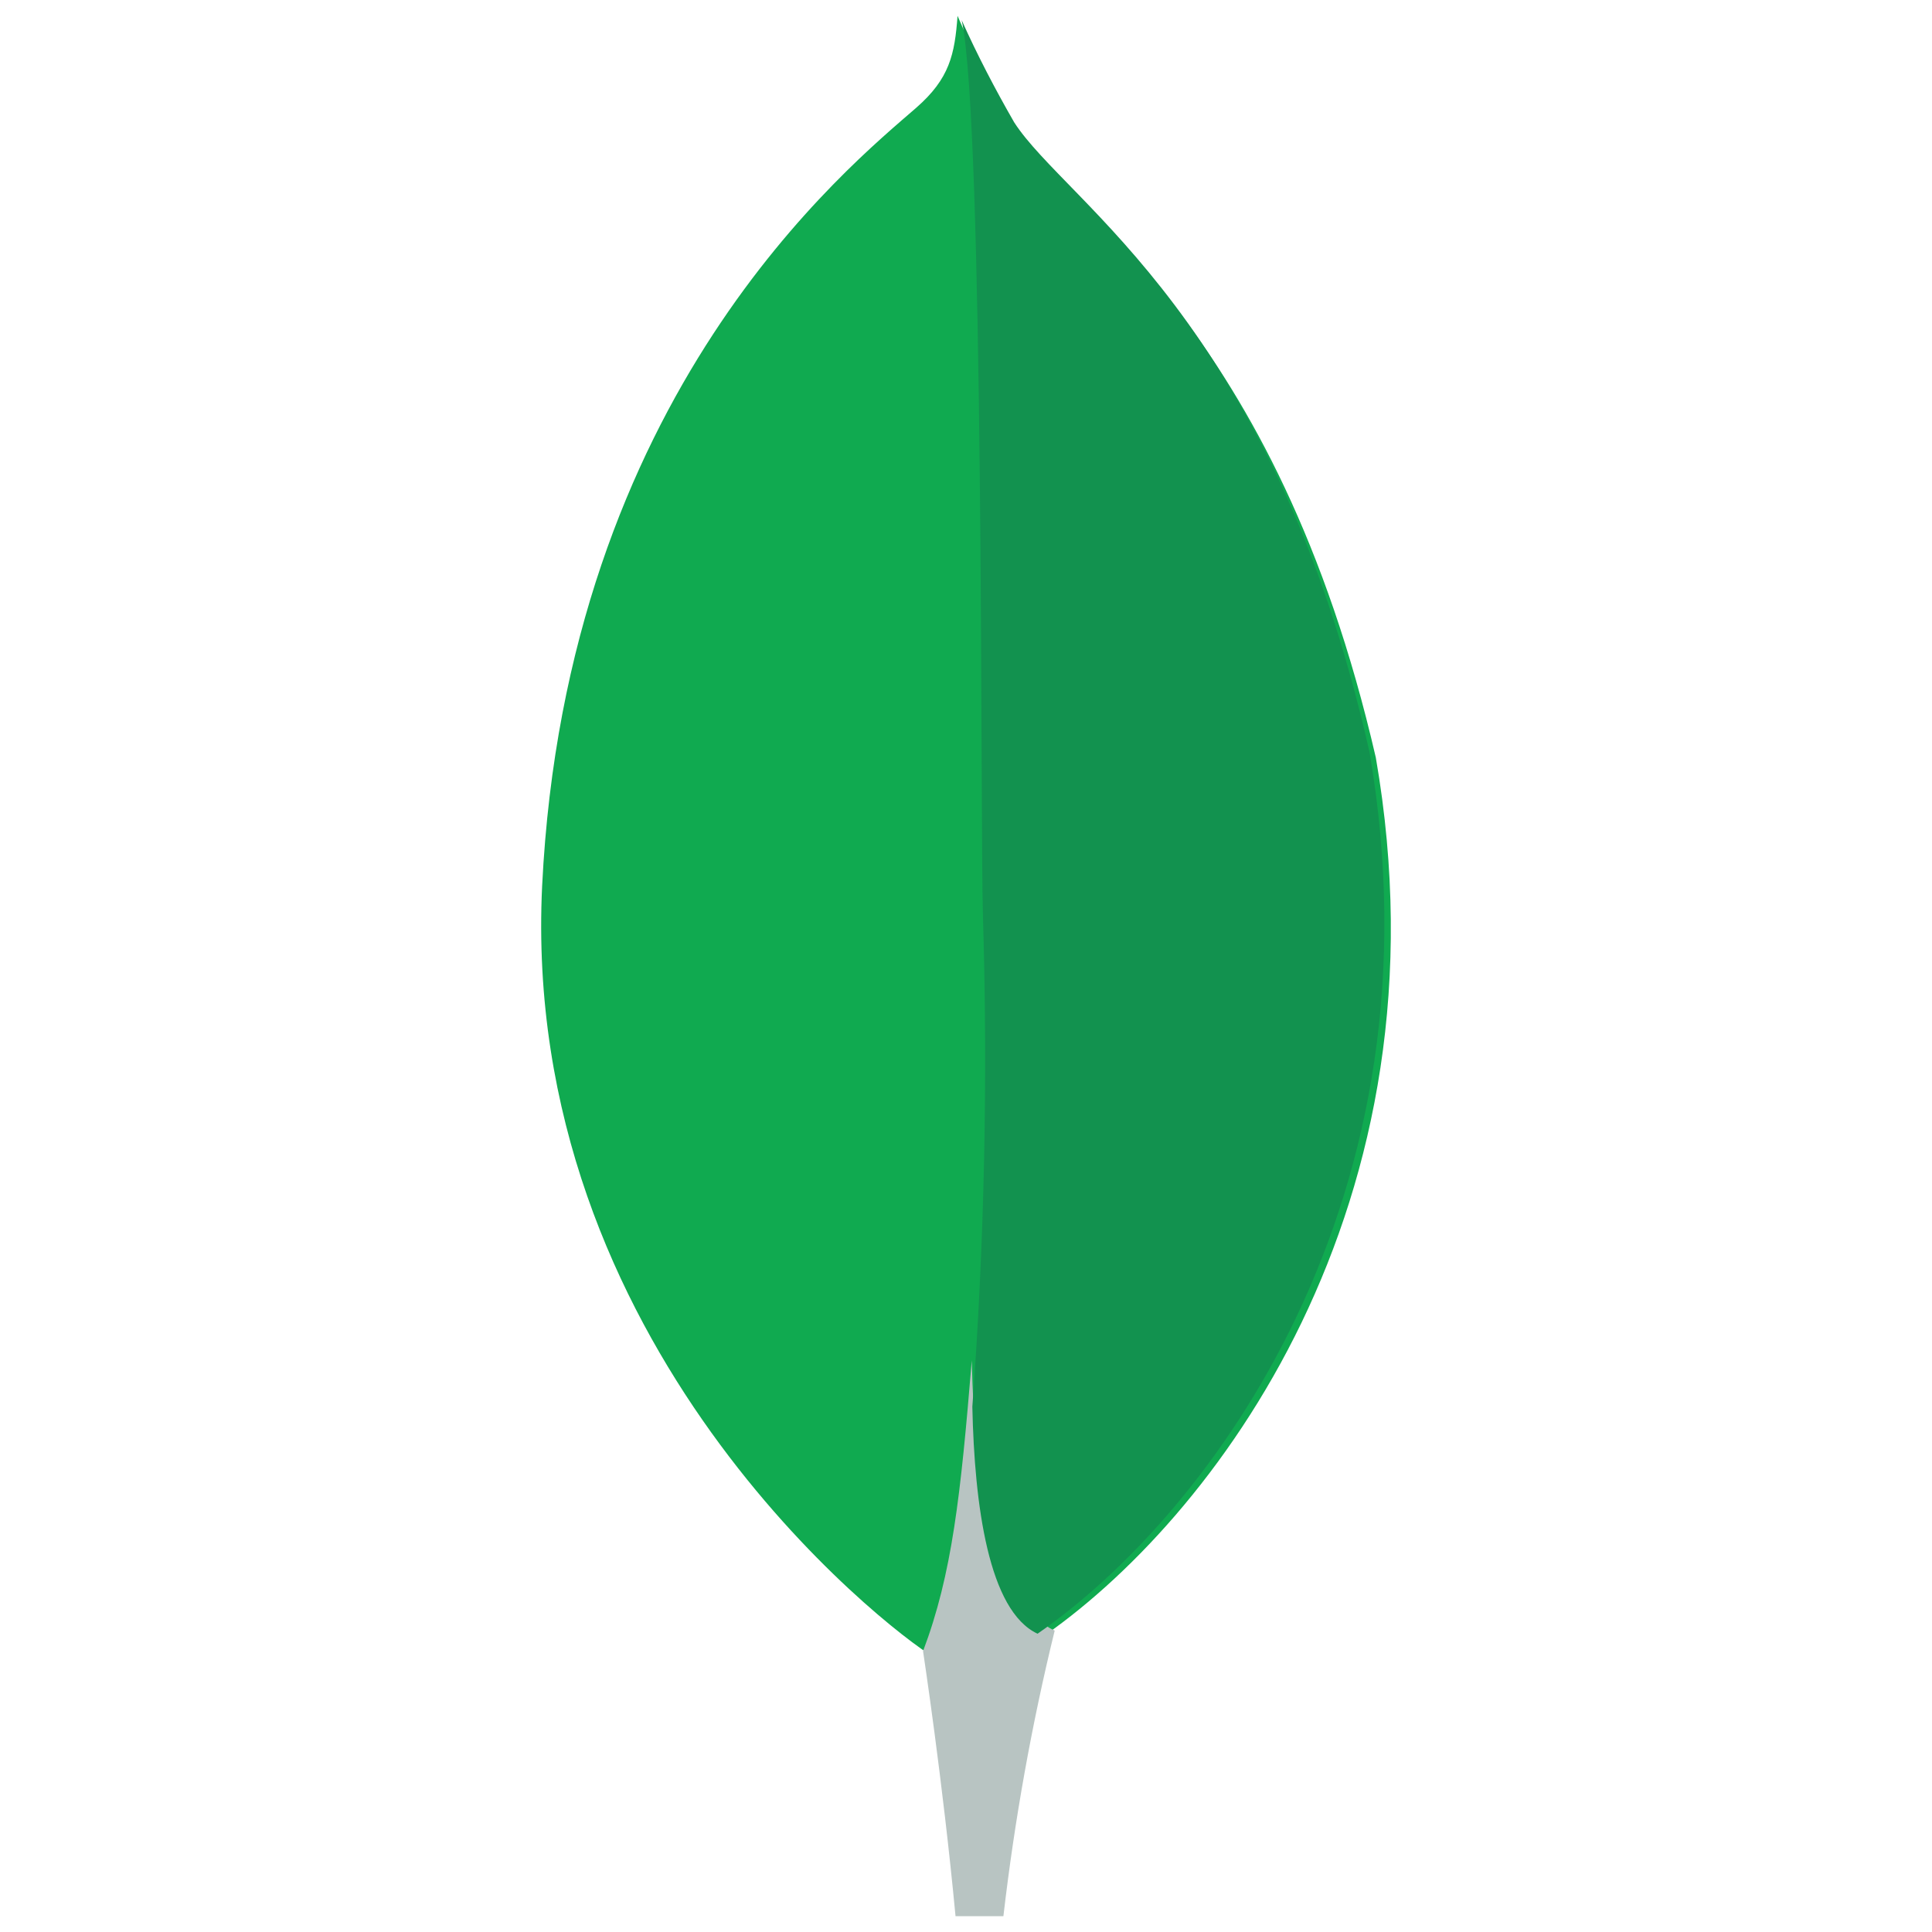
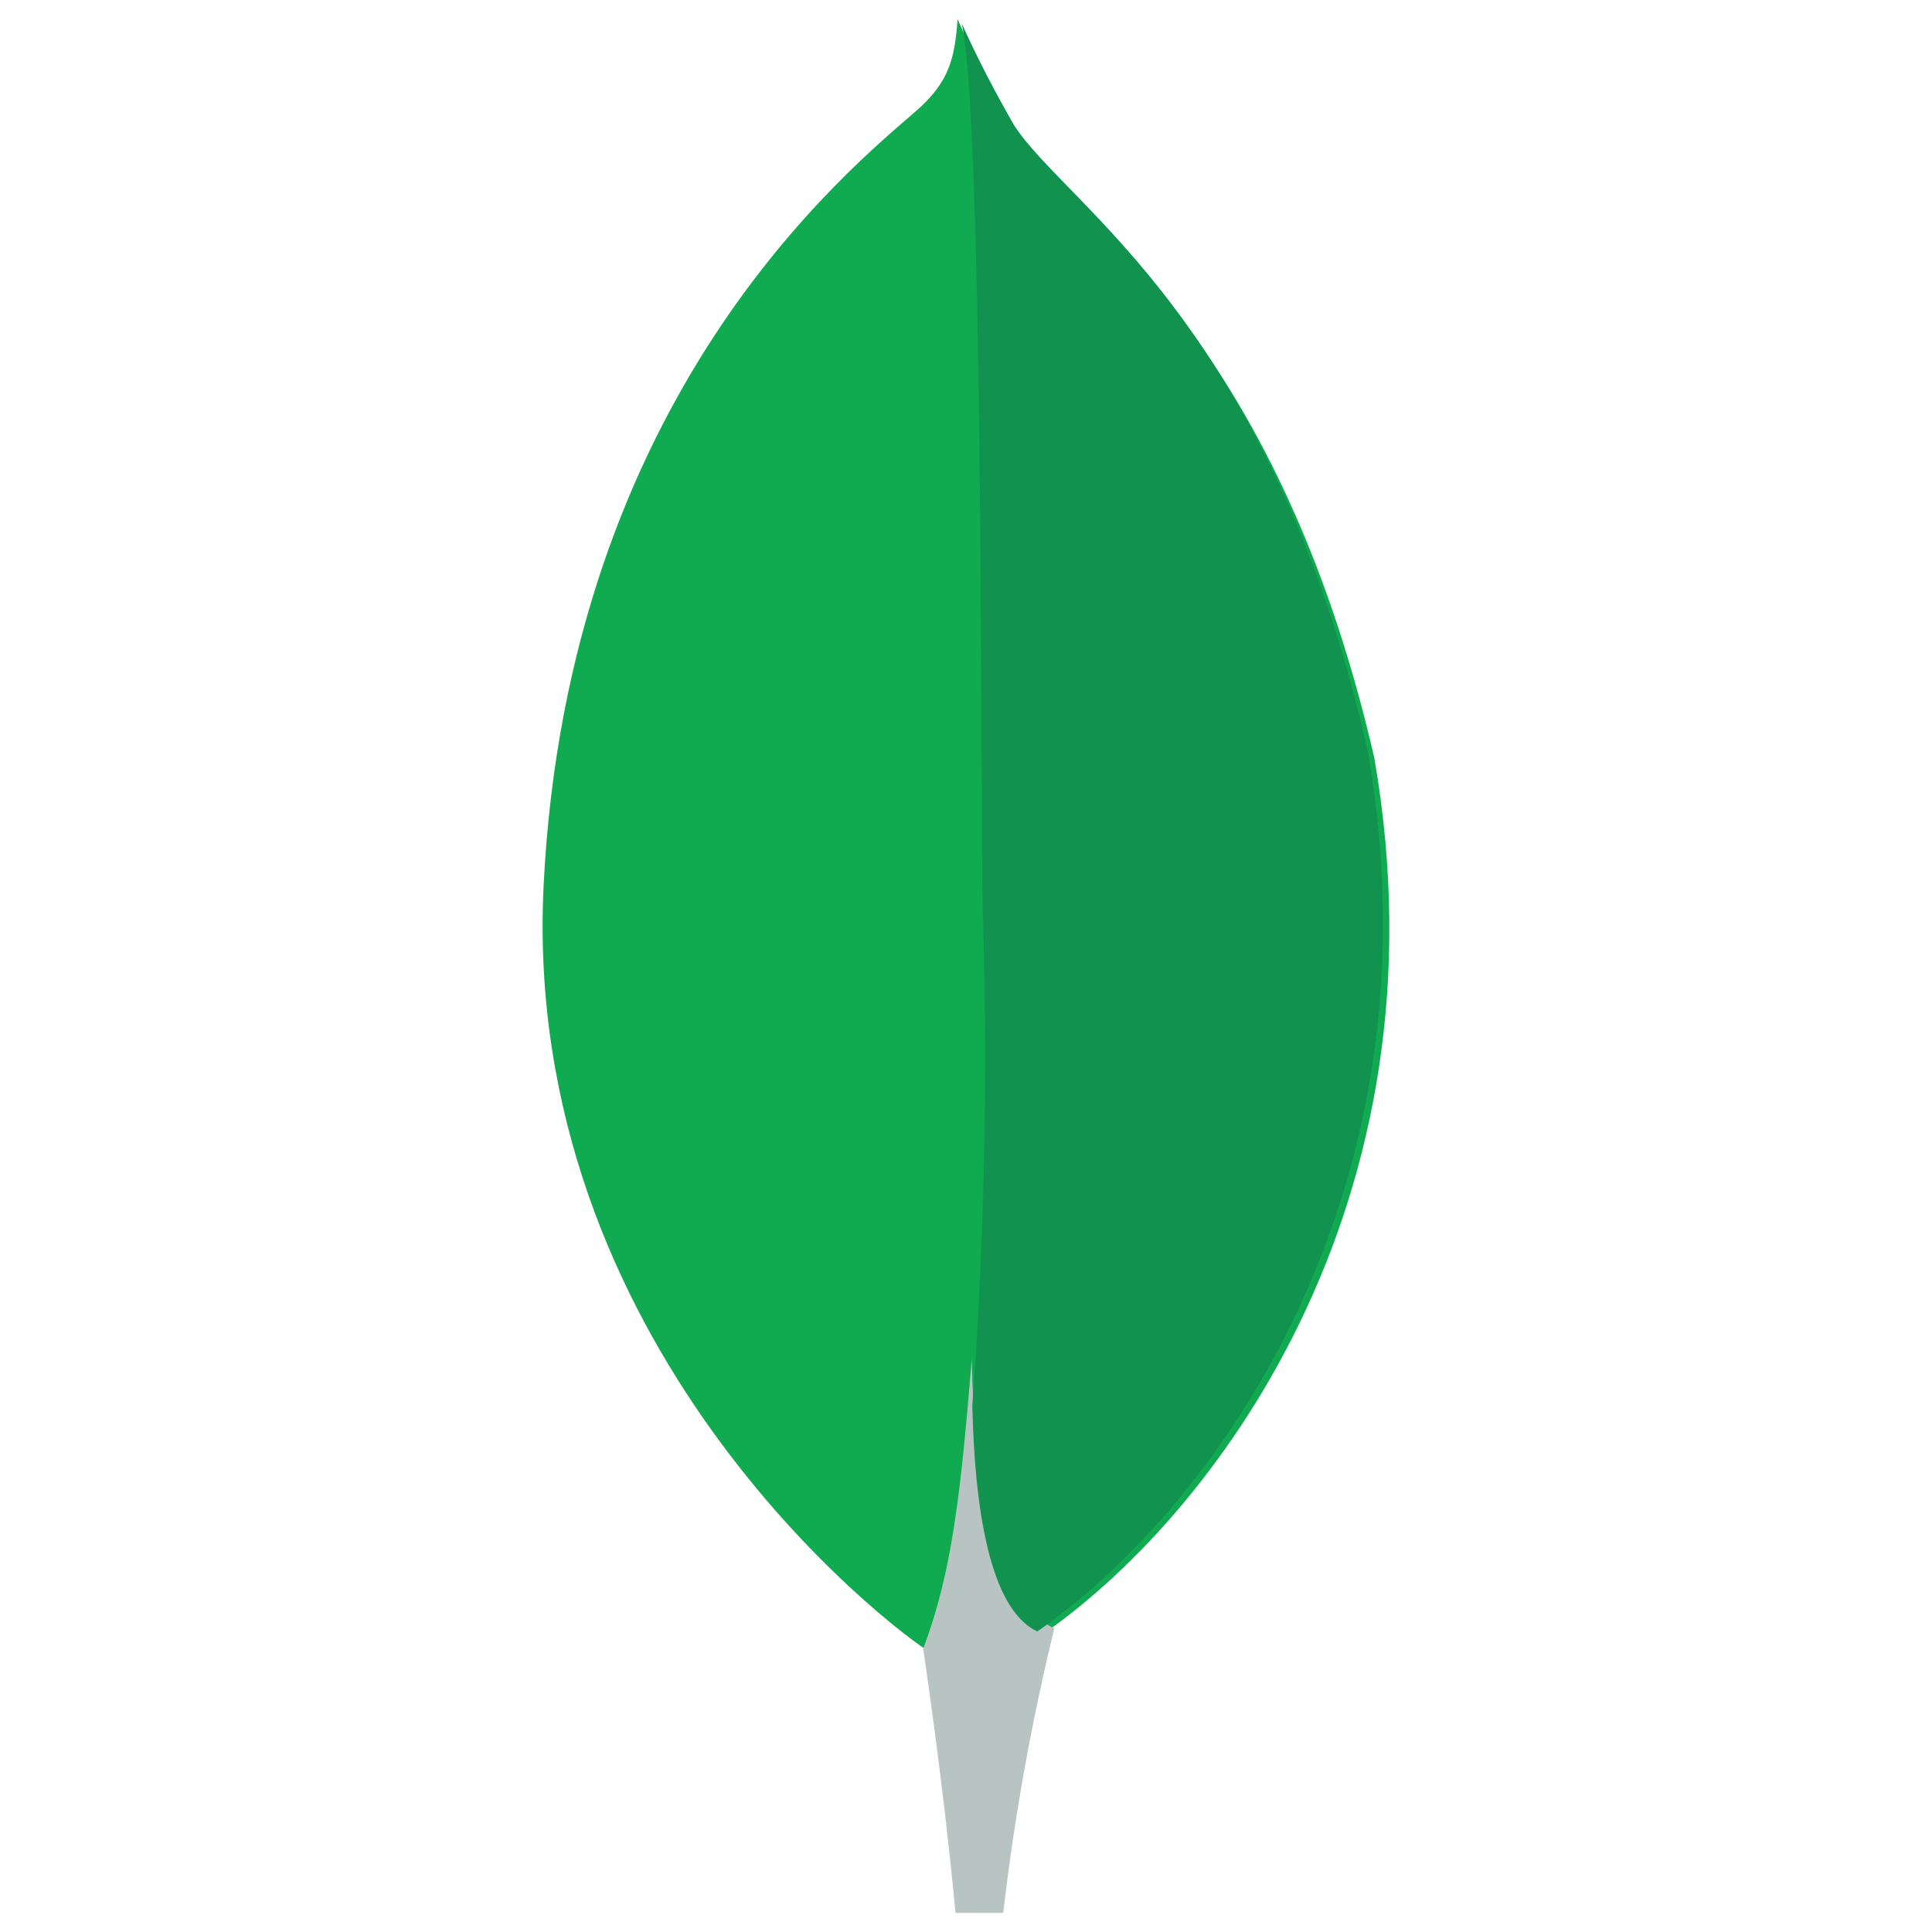
- <svg xmlns="http://www.w3.org/2000/svg" width="64" height="64">
+ <svg xmlns="http://www.w3.org/2000/svg" width="40" height="40">
  <g class="layer">
    <g id="svg_4">
-       <path d="m45.576,25.097c-3.305,-14.351 -10.197,-18.175 -11.944,-20.866c-0.732,-1.204 -1.369,-2.431 -1.912,-3.706c-0.094,1.275 -0.26,2.077 -1.369,3.045c-2.219,1.936 -11.59,9.465 -12.392,25.776c-0.732,15.201 11.354,24.572 12.959,25.54c1.227,0.59 2.714,0 3.446,-0.543c5.83,-3.942 13.785,-14.422 11.212,-29.246" fill="#10AA50" id="svg_1" />
-       <path d="m32.191,45.066c-0.368,4.475 -0.651,7.081 -1.614,9.63c0,0 0.651,4.277 1.076,8.78l1.586,0c0.368,-3.172 0.935,-6.344 1.699,-9.46c-2.011,-0.935 -2.662,-5.013 -2.747,-8.95l-0,-0z" fill="#B8C4C2" id="svg_2" />
-       <path d="m34.371,54.119l0,0c-1.621,-0.752 -2.091,-4.252 -2.161,-7.518c0.399,-5.404 0.517,-10.807 0.352,-16.235c-0.094,-2.819 0.047,-26.267 -0.705,-29.697c0.517,1.151 1.104,2.279 1.739,3.383c1.739,2.702 8.528,6.508 11.771,20.863c2.537,14.778 -5.263,25.233 -10.995,29.203l0,-0z" fill="#12924F" id="svg_3" />
+       <path d="m28.456,15.7c-2.058,-8.939 -6.351,-11.321 -7.439,-12.997c-0.456,-0.75 -0.853,-1.514 -1.191,-2.308c-0.059,0.794 -0.162,1.294 -0.853,1.897c-1.382,1.206 -7.219,5.896 -7.719,16.055c-0.456,9.468 7.072,15.305 8.071,15.908c0.764,0.368 1.691,0 2.147,-0.338c3.631,-2.455 8.586,-8.983 6.983,-18.216" fill="#10AA50" id="svg_1" />
+       <path d="m20.119,28.138c-0.229,2.787 -0.406,4.41 -1.006,5.998c0,0 0.406,2.664 0.67,5.469l0.988,0c0.229,-1.976 0.582,-3.951 1.058,-5.892c-1.252,-0.582 -1.658,-3.122 -1.711,-5.574l-0,-0l0,0z" fill="#B8C4C2" id="svg_2" />
+       <path d="m21.477,33.777l0,0c-1.01,-0.468 -1.302,-2.649 -1.346,-4.683c0.249,-3.366 0.322,-6.731 0.22,-10.112c-0.059,-1.756 0.029,-16.36 -0.439,-18.497c0.322,0.717 0.688,1.419 1.083,2.107c1.083,1.683 5.312,4.053 7.331,12.995c1.58,9.204 -3.278,15.716 -6.848,18.189l0,-0z" fill="#12924F" id="svg_3" />
    </g>
  </g>
</svg>
